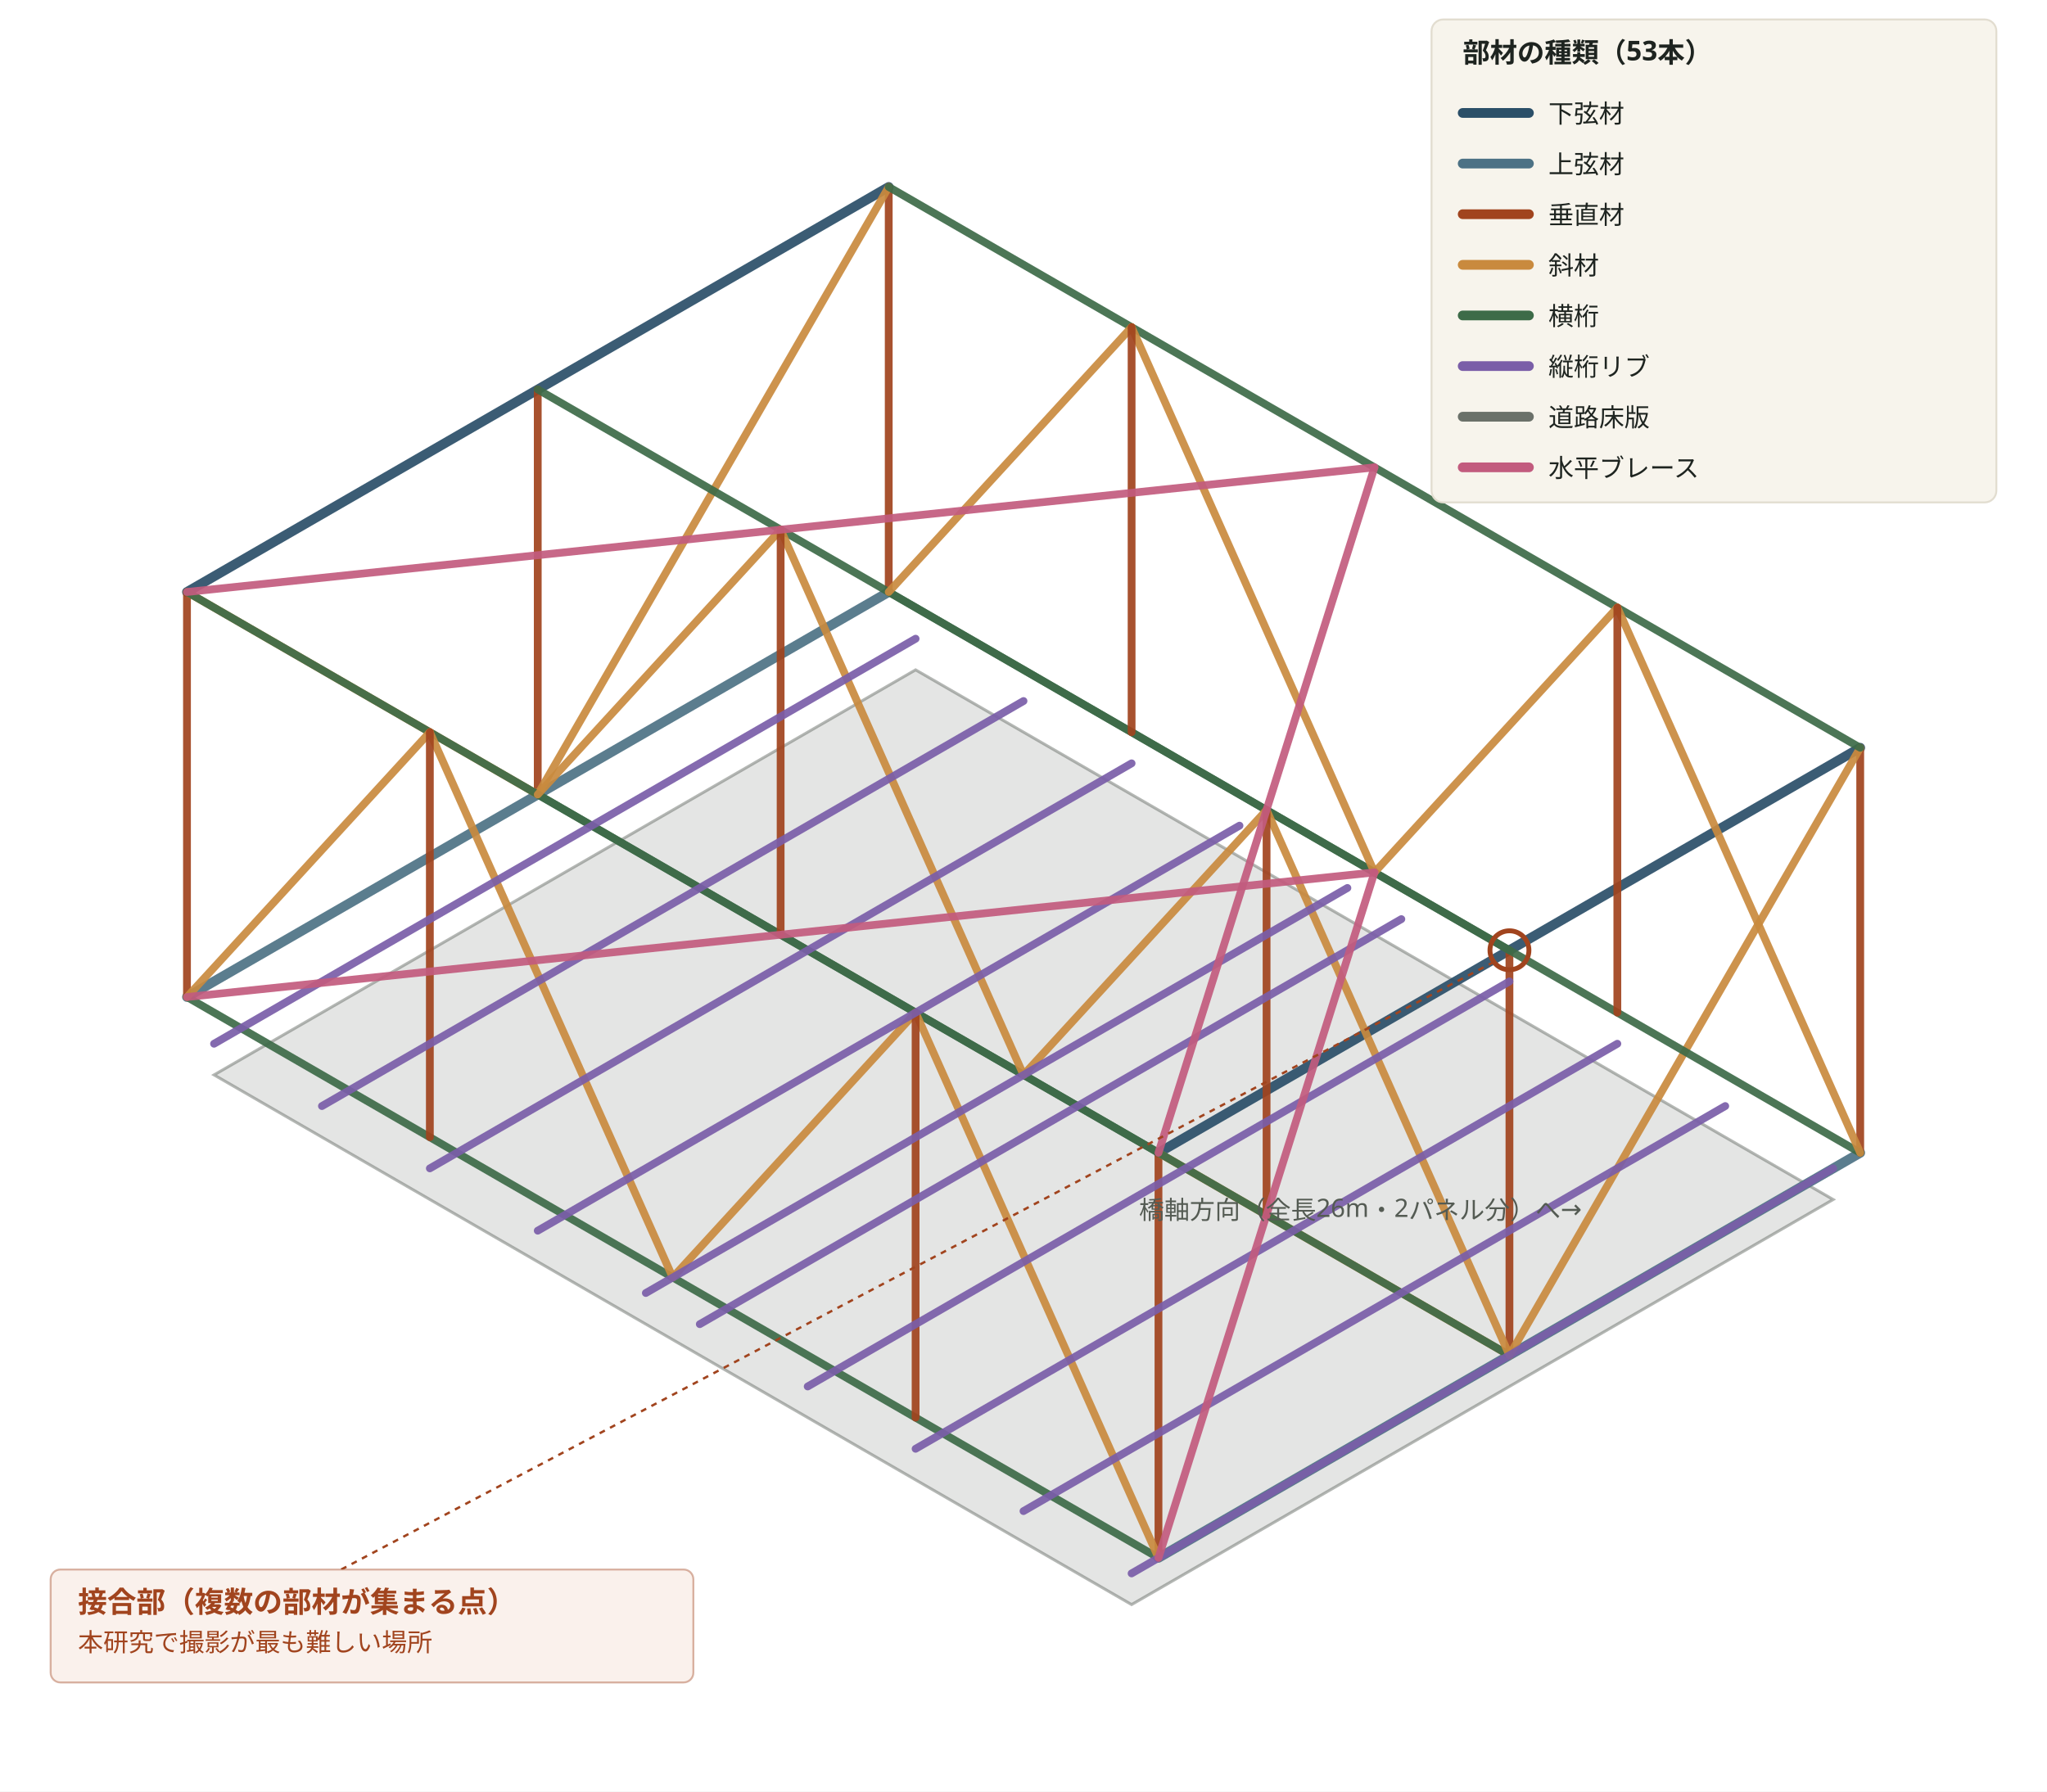
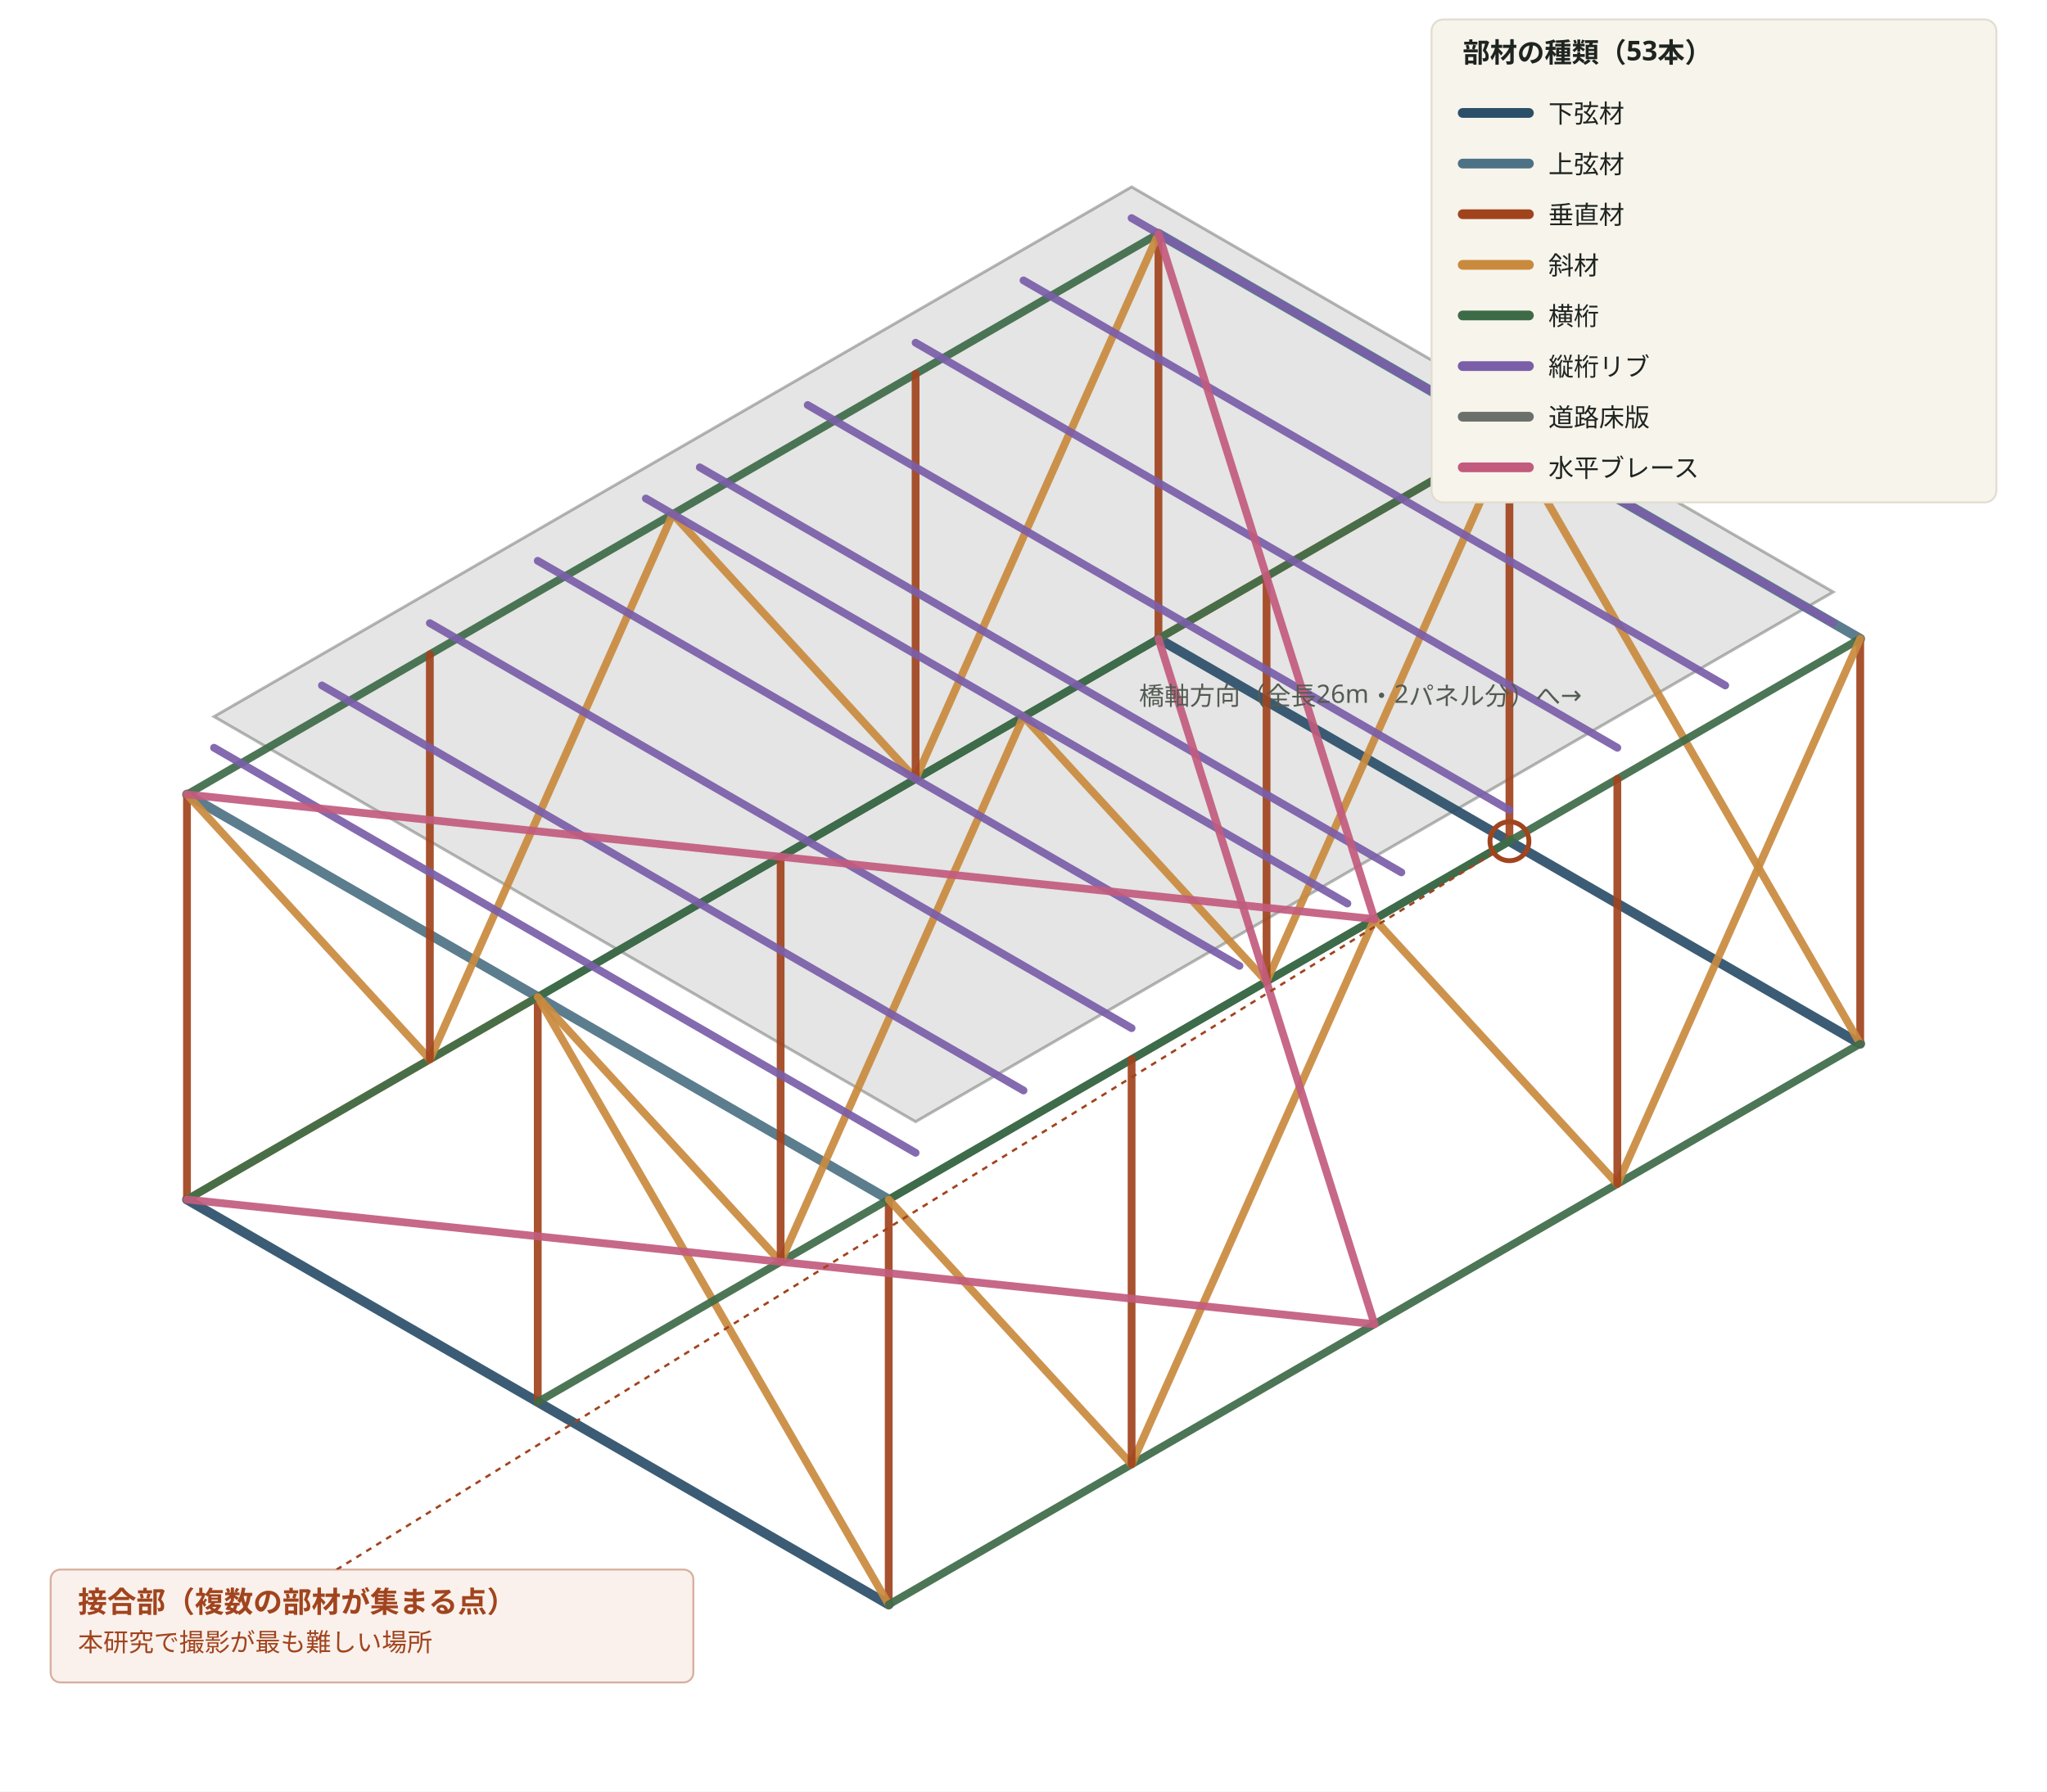
<svg xmlns="http://www.w3.org/2000/svg" viewBox="0 0 1051 920" role="img" aria-label="橋梁トラス構造の等角投影図。53本の部材が、下弦材・上弦材・垂直材・斜材・横桁・縦桁リブ・道路床版・水平ブレースの8種類に色分けされ、道路床版はトラスの上に載る半透明の板として示されている。">
  <rect x="0" y="0" width="1051" height="920" fill="#ffffff" />
-   <polygon points="581.0,824.0 941.2,616.0 470.1,344.0 109.9,552.0" fill="#6b716a" fill-opacity="0.18" stroke="#6b716a" stroke-opacity="0.5" stroke-width="1.5" />
-   <line x1="594.8" y1="592.0" x2="955.1" y2="384.0" stroke="#2b4f68" stroke-width="5" stroke-linecap="round" stroke-opacity="0.92" />
-   <line x1="594.8" y1="800.0" x2="955.1" y2="592.0" stroke="#4d7285" stroke-width="5" stroke-linecap="round" stroke-opacity="0.92" />
-   <line x1="594.8" y1="592.0" x2="594.8" y2="800.0" stroke="#a1441e" stroke-width="4" stroke-linecap="round" stroke-opacity="0.92" />
-   <line x1="775.0" y1="488.0" x2="775.0" y2="696.0" stroke="#a1441e" stroke-width="4" stroke-linecap="round" stroke-opacity="0.92" />
-   <line x1="955.1" y1="384.0" x2="955.1" y2="592.0" stroke="#a1441e" stroke-width="4" stroke-linecap="round" stroke-opacity="0.92" />
-   <line x1="594.8" y1="592.0" x2="775.0" y2="696.0" stroke="#c98a3e" stroke-width="4" stroke-linecap="round" stroke-opacity="0.92" />
-   <line x1="775.0" y1="696.0" x2="955.1" y2="384.0" stroke="#c98a3e" stroke-width="4" stroke-linecap="round" stroke-opacity="0.92" />
-   <line x1="96.0" y1="304.0" x2="456.3" y2="96.0" stroke="#2b4f68" stroke-width="5" stroke-linecap="round" stroke-opacity="0.92" />
-   <line x1="96.0" y1="512.0" x2="456.3" y2="304.0" stroke="#4d7285" stroke-width="5" stroke-linecap="round" stroke-opacity="0.92" />
-   <line x1="96.0" y1="304.0" x2="96.0" y2="512.0" stroke="#a1441e" stroke-width="4" stroke-linecap="round" stroke-opacity="0.92" />
-   <line x1="276.1" y1="200.0" x2="276.1" y2="408.0" stroke="#a1441e" stroke-width="4" stroke-linecap="round" stroke-opacity="0.92" />
-   <line x1="456.3" y1="96.0" x2="456.3" y2="304.0" stroke="#a1441e" stroke-width="4" stroke-linecap="round" stroke-opacity="0.92" />
-   <line x1="96.0" y1="304.0" x2="276.1" y2="408.0" stroke="#c98a3e" stroke-width="4" stroke-linecap="round" stroke-opacity="0.92" />
-   <line x1="276.1" y1="408.0" x2="456.3" y2="96.0" stroke="#c98a3e" stroke-width="4" stroke-linecap="round" stroke-opacity="0.92" />
-   <line x1="594.8" y1="592.0" x2="96.0" y2="304.0" stroke="#3d6b48" stroke-width="4" stroke-linecap="round" stroke-opacity="0.92" />
-   <line x1="594.8" y1="800.0" x2="96.0" y2="512.0" stroke="#3d6b48" stroke-width="4" stroke-linecap="round" stroke-opacity="0.92" />
-   <line x1="775.0" y1="488.0" x2="276.1" y2="200.0" stroke="#3d6b48" stroke-width="4" stroke-linecap="round" stroke-opacity="0.92" />
-   <line x1="775.0" y1="696.0" x2="276.1" y2="408.0" stroke="#3d6b48" stroke-width="4" stroke-linecap="round" stroke-opacity="0.92" />
-   <line x1="955.1" y1="384.0" x2="456.3" y2="96.0" stroke="#3d6b48" stroke-width="4" stroke-linecap="round" stroke-opacity="0.92" />
-   <line x1="955.1" y1="592.0" x2="456.3" y2="304.0" stroke="#3d6b48" stroke-width="4" stroke-linecap="round" stroke-opacity="0.92" />
-   <line x1="594.8" y1="800.0" x2="470.1" y2="520.0" stroke="#c98a3e" stroke-width="4" stroke-linecap="round" stroke-opacity="0.92" />
-   <line x1="470.1" y1="520.0" x2="345.4" y2="656.0" stroke="#c98a3e" stroke-width="4" stroke-linecap="round" stroke-opacity="0.92" />
-   <line x1="345.4" y1="656.0" x2="220.7" y2="376.0" stroke="#c98a3e" stroke-width="4" stroke-linecap="round" stroke-opacity="0.92" />
-   <line x1="220.7" y1="376.0" x2="96.0" y2="512.0" stroke="#c98a3e" stroke-width="4" stroke-linecap="round" stroke-opacity="0.92" />
-   <line x1="470.1" y1="520.0" x2="470.1" y2="728.0" stroke="#a1441e" stroke-width="4" stroke-linecap="round" stroke-opacity="0.92" />
-   <line x1="220.7" y1="376.0" x2="220.7" y2="584.0" stroke="#a1441e" stroke-width="4" stroke-linecap="round" stroke-opacity="0.92" />
-   <line x1="775.0" y1="696.0" x2="650.3" y2="416.0" stroke="#c98a3e" stroke-width="4" stroke-linecap="round" stroke-opacity="0.92" />
-   <line x1="650.3" y1="416.0" x2="525.5" y2="552.0" stroke="#c98a3e" stroke-width="4" stroke-linecap="round" stroke-opacity="0.92" />
-   <line x1="525.5" y1="552.0" x2="400.8" y2="272.0" stroke="#c98a3e" stroke-width="4" stroke-linecap="round" stroke-opacity="0.92" />
-   <line x1="400.8" y1="272.0" x2="276.1" y2="408.0" stroke="#c98a3e" stroke-width="4" stroke-linecap="round" stroke-opacity="0.92" />
-   <line x1="650.3" y1="416.0" x2="650.3" y2="624.0" stroke="#a1441e" stroke-width="4" stroke-linecap="round" stroke-opacity="0.92" />
-   <line x1="400.8" y1="272.0" x2="400.8" y2="480.0" stroke="#a1441e" stroke-width="4" stroke-linecap="round" stroke-opacity="0.92" />
-   <line x1="955.1" y1="592.0" x2="830.4" y2="312.0" stroke="#c98a3e" stroke-width="4" stroke-linecap="round" stroke-opacity="0.92" />
-   <line x1="830.4" y1="312.0" x2="705.7" y2="448.0" stroke="#c98a3e" stroke-width="4" stroke-linecap="round" stroke-opacity="0.92" />
-   <line x1="705.7" y1="448.0" x2="581.0" y2="168.0" stroke="#c98a3e" stroke-width="4" stroke-linecap="round" stroke-opacity="0.92" />
-   <line x1="581.0" y1="168.0" x2="456.3" y2="304.0" stroke="#c98a3e" stroke-width="4" stroke-linecap="round" stroke-opacity="0.92" />
-   <line x1="830.4" y1="312.0" x2="830.4" y2="520.0" stroke="#a1441e" stroke-width="4" stroke-linecap="round" stroke-opacity="0.92" />
-   <line x1="581.0" y1="168.0" x2="581.0" y2="376.0" stroke="#a1441e" stroke-width="4" stroke-linecap="round" stroke-opacity="0.92" />
-   <line x1="581.0" y1="808.0" x2="941.2" y2="600.0" stroke="#7a5ea8" stroke-width="4" stroke-linecap="round" stroke-opacity="0.92" />
-   <line x1="525.5" y1="776.0" x2="885.8" y2="568.0" stroke="#7a5ea8" stroke-width="4" stroke-linecap="round" stroke-opacity="0.92" />
-   <line x1="470.1" y1="744.0" x2="830.4" y2="536.0" stroke="#7a5ea8" stroke-width="4" stroke-linecap="round" stroke-opacity="0.92" />
-   <line x1="414.7" y1="712.0" x2="775.0" y2="504.0" stroke="#7a5ea8" stroke-width="4" stroke-linecap="round" stroke-opacity="0.92" />
-   <line x1="359.3" y1="680.0" x2="719.5" y2="472.0" stroke="#7a5ea8" stroke-width="4" stroke-linecap="round" stroke-opacity="0.92" />
-   <line x1="331.6" y1="664.0" x2="691.8" y2="456.0" stroke="#7a5ea8" stroke-width="4" stroke-linecap="round" stroke-opacity="0.92" />
-   <line x1="276.1" y1="632.0" x2="636.4" y2="424.0" stroke="#7a5ea8" stroke-width="4" stroke-linecap="round" stroke-opacity="0.92" />
-   <line x1="220.7" y1="600.0" x2="581.0" y2="392.0" stroke="#7a5ea8" stroke-width="4" stroke-linecap="round" stroke-opacity="0.92" />
-   <line x1="165.3" y1="568.0" x2="525.5" y2="360.0" stroke="#7a5ea8" stroke-width="4" stroke-linecap="round" stroke-opacity="0.92" />
-   <line x1="109.9" y1="536.0" x2="470.1" y2="328.0" stroke="#7a5ea8" stroke-width="4" stroke-linecap="round" stroke-opacity="0.92" />
-   <line x1="594.8" y1="592.0" x2="705.7" y2="240.0" stroke="#c25b7e" stroke-width="4" stroke-linecap="round" stroke-opacity="0.92" />
-   <line x1="96.0" y1="304.0" x2="705.7" y2="240.0" stroke="#c25b7e" stroke-width="4" stroke-linecap="round" stroke-opacity="0.92" />
-   <line x1="594.8" y1="800.0" x2="705.7" y2="448.0" stroke="#c25b7e" stroke-width="4" stroke-linecap="round" stroke-opacity="0.92" />
-   <line x1="96.0" y1="512.0" x2="705.7" y2="448.0" stroke="#c25b7e" stroke-width="4" stroke-linecap="round" stroke-opacity="0.92" />
-   <circle cx="775.0" cy="488.0" r="10" fill="none" stroke="#a1441e" stroke-width="2.5" />
-   <line x1="767.0" y1="494.0" x2="160.0" y2="814.0" stroke="#a1441e" stroke-width="1.2" stroke-dasharray="3 3" />
+   <polygon points="581.0,96.0 941.2,304.0 470.1,576.0 109.9,368.0" fill="#6b716a" fill-opacity="0.18" stroke="#6b716a" stroke-opacity="0.5" stroke-width="1.5" />
+   <line x1="594.8" y1="328.0" x2="955.1" y2="536.0" stroke="#2b4f68" stroke-width="5" stroke-linecap="round" stroke-opacity="0.92" />
+   <line x1="594.8" y1="120.0" x2="955.1" y2="328.0" stroke="#4d7285" stroke-width="5" stroke-linecap="round" stroke-opacity="0.92" />
+   <line x1="594.8" y1="328.0" x2="594.8" y2="120.0" stroke="#a1441e" stroke-width="4" stroke-linecap="round" stroke-opacity="0.92" />
+   <line x1="775.0" y1="432.0" x2="775.0" y2="224.0" stroke="#a1441e" stroke-width="4" stroke-linecap="round" stroke-opacity="0.92" />
+   <line x1="955.1" y1="536.0" x2="955.1" y2="328.0" stroke="#a1441e" stroke-width="4" stroke-linecap="round" stroke-opacity="0.92" />
+   <line x1="594.8" y1="328.0" x2="775.0" y2="224.0" stroke="#c98a3e" stroke-width="4" stroke-linecap="round" stroke-opacity="0.92" />
+   <line x1="775.0" y1="224.0" x2="955.1" y2="536.0" stroke="#c98a3e" stroke-width="4" stroke-linecap="round" stroke-opacity="0.92" />
+   <line x1="96.0" y1="616.0" x2="456.3" y2="824.0" stroke="#2b4f68" stroke-width="5" stroke-linecap="round" stroke-opacity="0.92" />
+   <line x1="96.0" y1="408.0" x2="456.3" y2="616.0" stroke="#4d7285" stroke-width="5" stroke-linecap="round" stroke-opacity="0.92" />
+   <line x1="96.0" y1="616.0" x2="96.0" y2="408.0" stroke="#a1441e" stroke-width="4" stroke-linecap="round" stroke-opacity="0.92" />
+   <line x1="276.1" y1="720.0" x2="276.1" y2="512.0" stroke="#a1441e" stroke-width="4" stroke-linecap="round" stroke-opacity="0.92" />
+   <line x1="456.3" y1="824.0" x2="456.3" y2="616.0" stroke="#a1441e" stroke-width="4" stroke-linecap="round" stroke-opacity="0.92" />
+   <line x1="96.0" y1="616.0" x2="276.1" y2="512.0" stroke="#c98a3e" stroke-width="4" stroke-linecap="round" stroke-opacity="0.92" />
+   <line x1="276.1" y1="512.0" x2="456.3" y2="824.0" stroke="#c98a3e" stroke-width="4" stroke-linecap="round" stroke-opacity="0.92" />
+   <line x1="594.8" y1="328.0" x2="96.0" y2="616.0" stroke="#3d6b48" stroke-width="4" stroke-linecap="round" stroke-opacity="0.92" />
+   <line x1="594.8" y1="120.0" x2="96.0" y2="408.0" stroke="#3d6b48" stroke-width="4" stroke-linecap="round" stroke-opacity="0.92" />
+   <line x1="775.0" y1="432.0" x2="276.1" y2="720.0" stroke="#3d6b48" stroke-width="4" stroke-linecap="round" stroke-opacity="0.92" />
+   <line x1="775.0" y1="224.0" x2="276.1" y2="512.0" stroke="#3d6b48" stroke-width="4" stroke-linecap="round" stroke-opacity="0.92" />
+   <line x1="955.1" y1="536.0" x2="456.3" y2="824.0" stroke="#3d6b48" stroke-width="4" stroke-linecap="round" stroke-opacity="0.92" />
+   <line x1="955.1" y1="328.0" x2="456.3" y2="616.0" stroke="#3d6b48" stroke-width="4" stroke-linecap="round" stroke-opacity="0.92" />
+   <line x1="594.8" y1="120.0" x2="470.1" y2="400.0" stroke="#c98a3e" stroke-width="4" stroke-linecap="round" stroke-opacity="0.92" />
+   <line x1="470.1" y1="400.0" x2="345.4" y2="264.0" stroke="#c98a3e" stroke-width="4" stroke-linecap="round" stroke-opacity="0.92" />
+   <line x1="345.4" y1="264.0" x2="220.7" y2="544.0" stroke="#c98a3e" stroke-width="4" stroke-linecap="round" stroke-opacity="0.92" />
+   <line x1="220.7" y1="544.0" x2="96.0" y2="408.0" stroke="#c98a3e" stroke-width="4" stroke-linecap="round" stroke-opacity="0.92" />
+   <line x1="470.1" y1="400.0" x2="470.1" y2="192.0" stroke="#a1441e" stroke-width="4" stroke-linecap="round" stroke-opacity="0.92" />
+   <line x1="220.7" y1="544.0" x2="220.7" y2="336.0" stroke="#a1441e" stroke-width="4" stroke-linecap="round" stroke-opacity="0.92" />
+   <line x1="775.0" y1="224.0" x2="650.3" y2="504.0" stroke="#c98a3e" stroke-width="4" stroke-linecap="round" stroke-opacity="0.92" />
+   <line x1="650.3" y1="504.0" x2="525.5" y2="368.0" stroke="#c98a3e" stroke-width="4" stroke-linecap="round" stroke-opacity="0.92" />
+   <line x1="525.5" y1="368.0" x2="400.8" y2="648.0" stroke="#c98a3e" stroke-width="4" stroke-linecap="round" stroke-opacity="0.92" />
+   <line x1="400.8" y1="648.0" x2="276.1" y2="512.0" stroke="#c98a3e" stroke-width="4" stroke-linecap="round" stroke-opacity="0.92" />
+   <line x1="650.3" y1="504.0" x2="650.3" y2="296.0" stroke="#a1441e" stroke-width="4" stroke-linecap="round" stroke-opacity="0.92" />
+   <line x1="400.8" y1="648.0" x2="400.8" y2="440.0" stroke="#a1441e" stroke-width="4" stroke-linecap="round" stroke-opacity="0.92" />
+   <line x1="955.1" y1="328.0" x2="830.4" y2="608.0" stroke="#c98a3e" stroke-width="4" stroke-linecap="round" stroke-opacity="0.92" />
+   <line x1="830.4" y1="608.0" x2="705.7" y2="472.0" stroke="#c98a3e" stroke-width="4" stroke-linecap="round" stroke-opacity="0.92" />
+   <line x1="705.7" y1="472.0" x2="581.0" y2="752.0" stroke="#c98a3e" stroke-width="4" stroke-linecap="round" stroke-opacity="0.92" />
+   <line x1="581.0" y1="752.0" x2="456.3" y2="616.0" stroke="#c98a3e" stroke-width="4" stroke-linecap="round" stroke-opacity="0.92" />
+   <line x1="830.4" y1="608.0" x2="830.4" y2="400.0" stroke="#a1441e" stroke-width="4" stroke-linecap="round" stroke-opacity="0.92" />
+   <line x1="581.0" y1="752.0" x2="581.0" y2="544.0" stroke="#a1441e" stroke-width="4" stroke-linecap="round" stroke-opacity="0.92" />
+   <line x1="581.0" y1="112.0" x2="941.2" y2="320.0" stroke="#7a5ea8" stroke-width="4" stroke-linecap="round" stroke-opacity="0.92" />
+   <line x1="525.5" y1="144.0" x2="885.8" y2="352.0" stroke="#7a5ea8" stroke-width="4" stroke-linecap="round" stroke-opacity="0.92" />
+   <line x1="470.1" y1="176.0" x2="830.4" y2="384.0" stroke="#7a5ea8" stroke-width="4" stroke-linecap="round" stroke-opacity="0.92" />
+   <line x1="414.7" y1="208.0" x2="775.0" y2="416.0" stroke="#7a5ea8" stroke-width="4" stroke-linecap="round" stroke-opacity="0.92" />
+   <line x1="359.3" y1="240.0" x2="719.5" y2="448.0" stroke="#7a5ea8" stroke-width="4" stroke-linecap="round" stroke-opacity="0.92" />
+   <line x1="331.6" y1="256.0" x2="691.8" y2="464.0" stroke="#7a5ea8" stroke-width="4" stroke-linecap="round" stroke-opacity="0.92" />
+   <line x1="276.1" y1="288.0" x2="636.4" y2="496.0" stroke="#7a5ea8" stroke-width="4" stroke-linecap="round" stroke-opacity="0.92" />
+   <line x1="220.7" y1="320.0" x2="581.0" y2="528.0" stroke="#7a5ea8" stroke-width="4" stroke-linecap="round" stroke-opacity="0.92" />
+   <line x1="165.3" y1="352.0" x2="525.5" y2="560.0" stroke="#7a5ea8" stroke-width="4" stroke-linecap="round" stroke-opacity="0.92" />
+   <line x1="109.9" y1="384.0" x2="470.1" y2="592.0" stroke="#7a5ea8" stroke-width="4" stroke-linecap="round" stroke-opacity="0.92" />
+   <line x1="594.8" y1="328.0" x2="705.7" y2="680.0" stroke="#c25b7e" stroke-width="4" stroke-linecap="round" stroke-opacity="0.92" />
+   <line x1="96.0" y1="616.0" x2="705.7" y2="680.0" stroke="#c25b7e" stroke-width="4" stroke-linecap="round" stroke-opacity="0.92" />
+   <line x1="594.8" y1="120.0" x2="705.7" y2="472.0" stroke="#c25b7e" stroke-width="4" stroke-linecap="round" stroke-opacity="0.92" />
+   <line x1="96.0" y1="408.0" x2="705.7" y2="472.0" stroke="#c25b7e" stroke-width="4" stroke-linecap="round" stroke-opacity="0.92" />
+   <circle cx="775.0" cy="432.0" r="10" fill="none" stroke="#a1441e" stroke-width="2.5" />
+   <line x1="767.0" y1="438.0" x2="160.0" y2="814.0" stroke="#a1441e" stroke-width="1.2" stroke-dasharray="3 3" />
  <rect x="26" y="806" width="330" height="58" fill="#faf1ec" stroke="#a1441e" stroke-opacity="0.4" rx="5" />
  <text x="40.0" y="828.0" font-family="sans-serif" font-size="15" font-weight="700" fill="#a1441e">接合部（複数の部材が集まる点）</text>
  <text x="40.0" y="848.0" font-family="sans-serif" font-size="13" fill="#a1441e">本研究で撮影が最も難しい場所</text>
-   <text x="584.8" y="626.0" font-family="sans-serif" font-size="13" fill="#545b53">橋軸方向（全長26m・2パネル分）へ→</text>
+   <text x="584.8" y="362.0" font-family="sans-serif" font-size="13" fill="#545b53">橋軸方向（全長26m・2パネル分）へ→</text>
  <rect x="735" y="10" width="290" height="248" fill="#f7f4ec" stroke="#e2ddd0" rx="6" />
  <text x="751" y="32" font-family="sans-serif" font-size="14" font-weight="700" fill="#1e2420">部材の種類（53本）</text>
  <line x1="751" y1="58" x2="785" y2="58" stroke="#2b4f68" stroke-width="5" stroke-linecap="round" />
  <text x="795" y="63" font-family="sans-serif" font-size="13" fill="#1e2420">下弦材</text>
  <line x1="751" y1="84" x2="785" y2="84" stroke="#4d7285" stroke-width="5" stroke-linecap="round" />
  <text x="795" y="89" font-family="sans-serif" font-size="13" fill="#1e2420">上弦材</text>
  <line x1="751" y1="110" x2="785" y2="110" stroke="#a1441e" stroke-width="5" stroke-linecap="round" />
  <text x="795" y="115" font-family="sans-serif" font-size="13" fill="#1e2420">垂直材</text>
  <line x1="751" y1="136" x2="785" y2="136" stroke="#c98a3e" stroke-width="5" stroke-linecap="round" />
  <text x="795" y="141" font-family="sans-serif" font-size="13" fill="#1e2420">斜材</text>
  <line x1="751" y1="162" x2="785" y2="162" stroke="#3d6b48" stroke-width="5" stroke-linecap="round" />
  <text x="795" y="167" font-family="sans-serif" font-size="13" fill="#1e2420">横桁</text>
  <line x1="751" y1="188" x2="785" y2="188" stroke="#7a5ea8" stroke-width="5" stroke-linecap="round" />
  <text x="795" y="193" font-family="sans-serif" font-size="13" fill="#1e2420">縦桁リブ</text>
  <line x1="751" y1="214" x2="785" y2="214" stroke="#6b716a" stroke-width="5" stroke-linecap="round" />
  <text x="795" y="219" font-family="sans-serif" font-size="13" fill="#1e2420">道路床版</text>
  <line x1="751" y1="240" x2="785" y2="240" stroke="#c25b7e" stroke-width="5" stroke-linecap="round" />
  <text x="795" y="245" font-family="sans-serif" font-size="13" fill="#1e2420">水平ブレース</text>
</svg>
